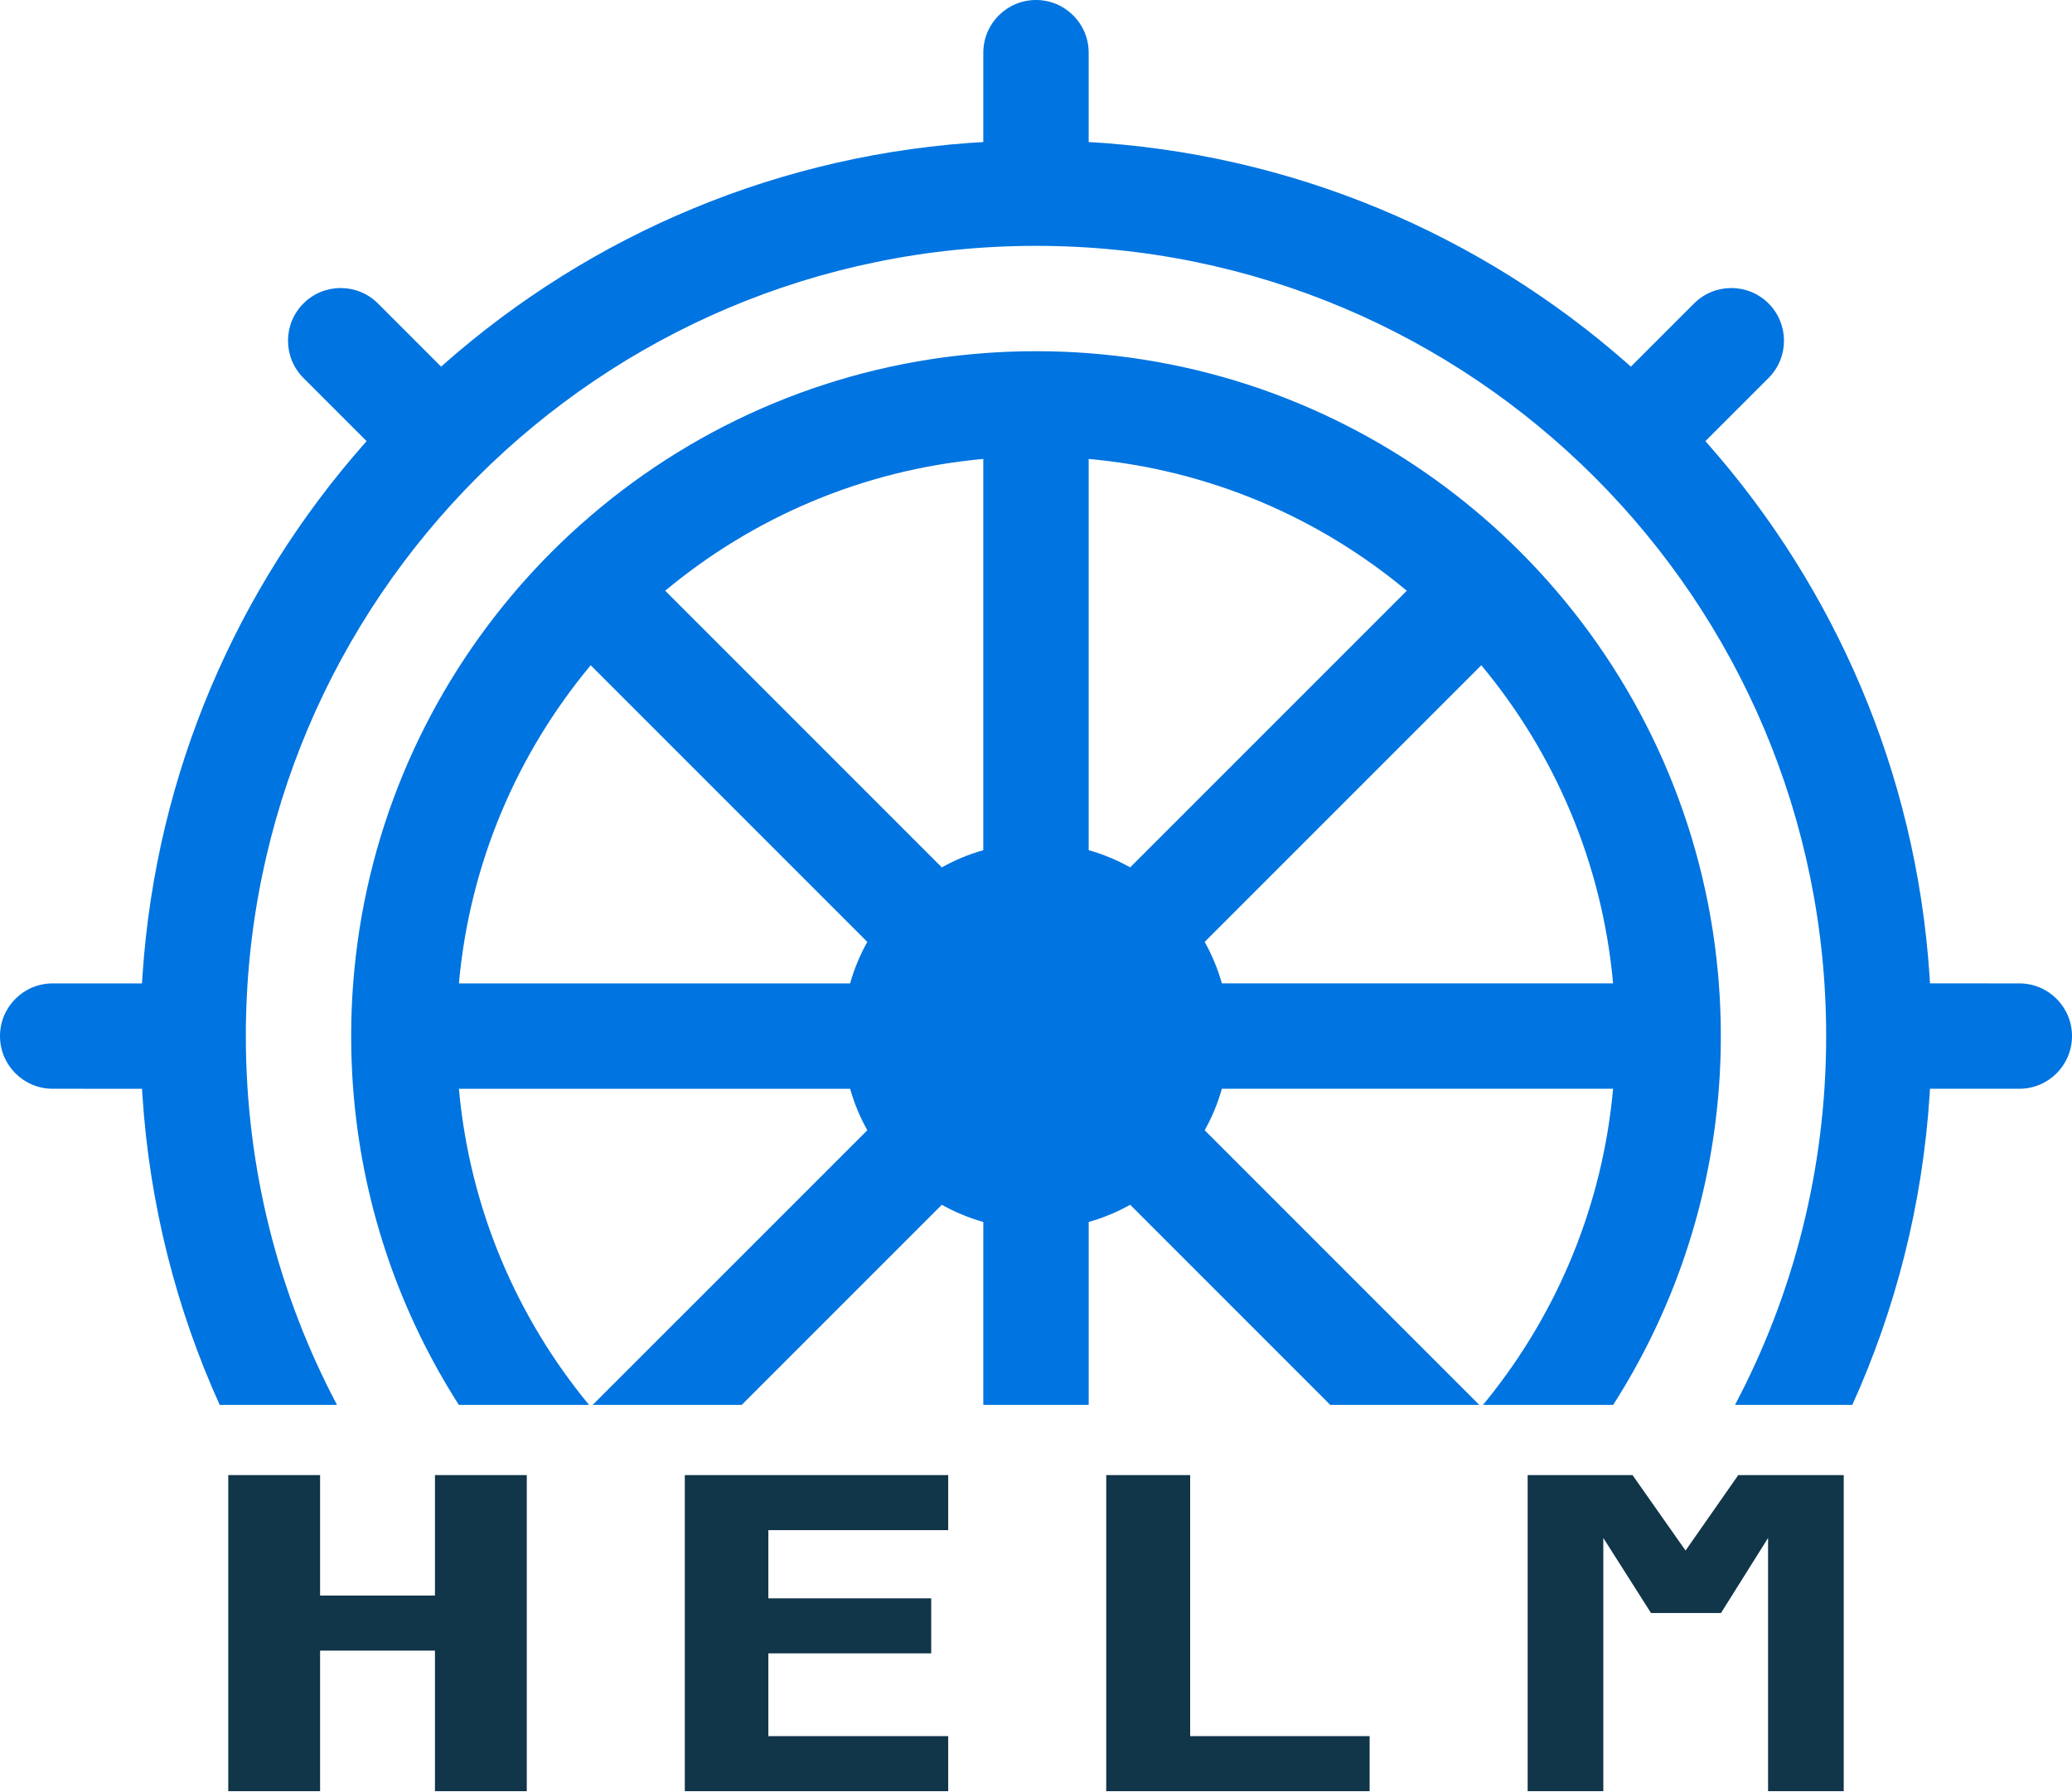
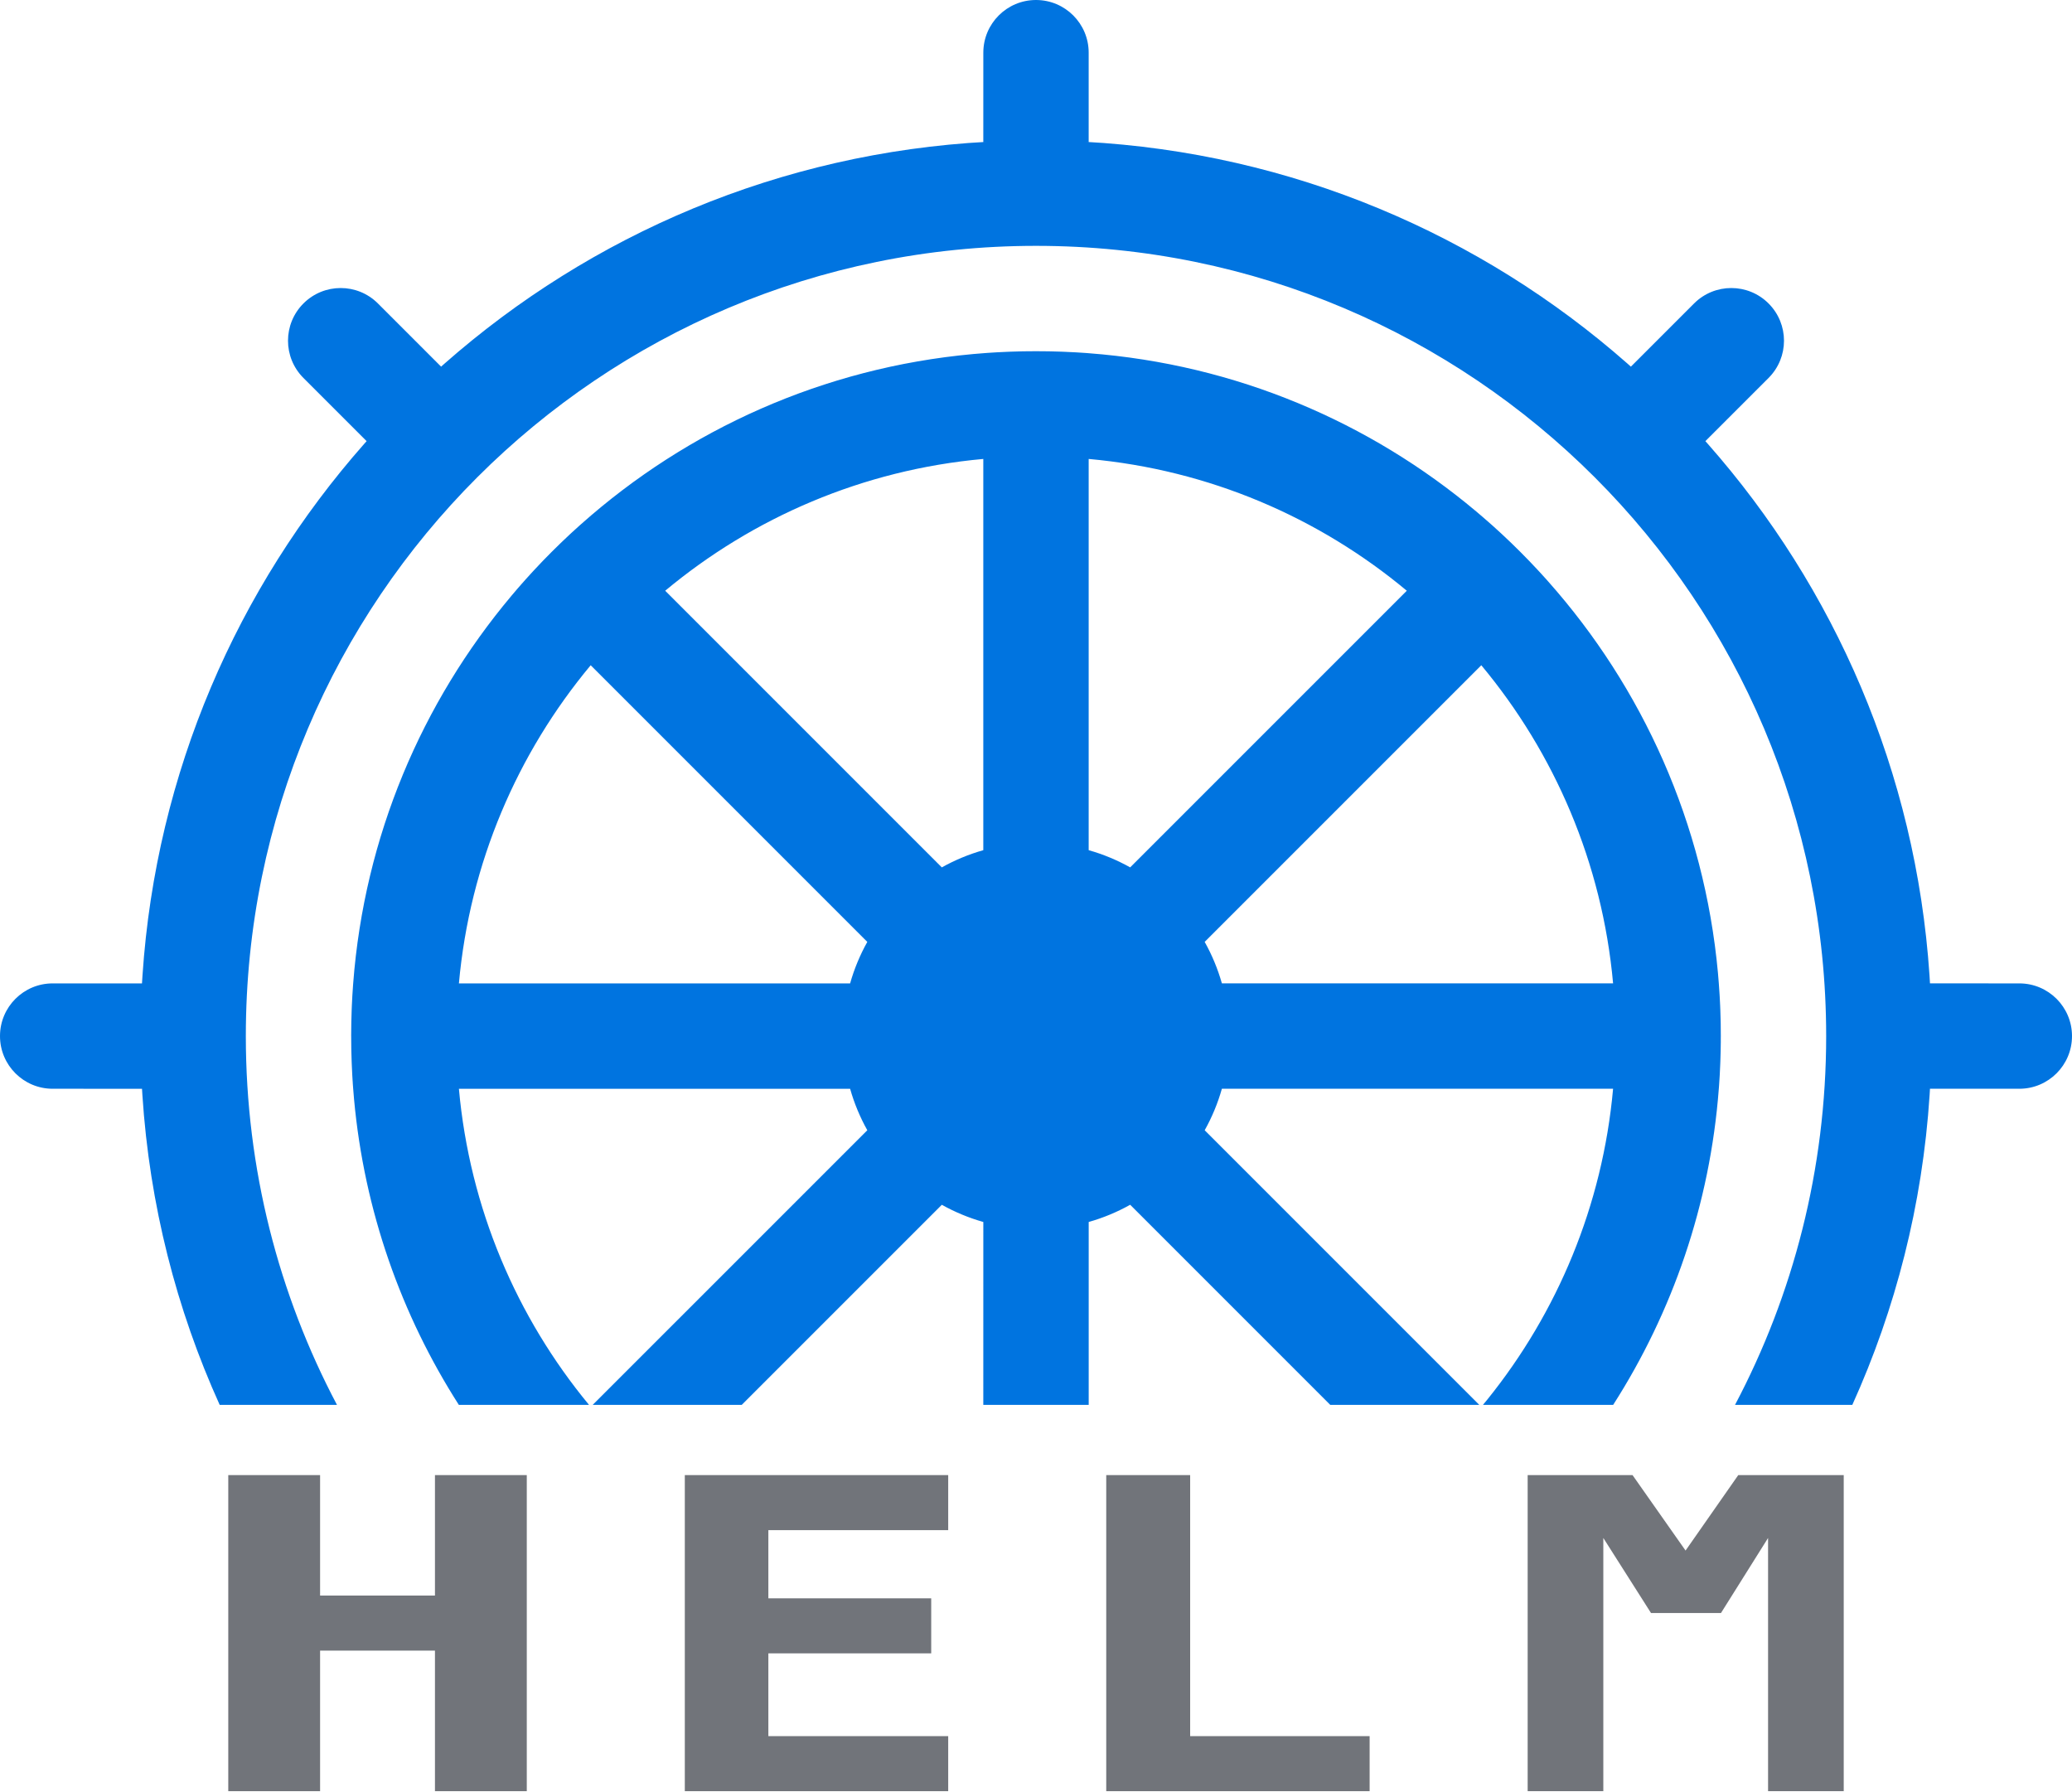
<svg xmlns="http://www.w3.org/2000/svg" width="118px" height="102px" viewBox="0 0 118 102" version="1.1">
  <g id="Page-1" stroke="none" stroke-width="1" fill="none" fill-rule="evenodd">
    <g id="Banner" transform="translate(-101, -74)" fill-rule="nonzero">
      <g id="Group" transform="translate(101, 74)">
        <path d="M59,2.91564975e-14 C60.657,2.92579506e-14 62,1.343 62,3 L62,8.087 L61.752,8.073 C73.58,8.702 84.34,13.361 92.681,20.703 L93.095,21.072 L92.879,20.879 L96.477,17.281 C97.648,16.109 99.548,16.109 100.719,17.281 C101.891,18.452 101.891,20.352 100.719,21.523 L97.121,25.121 L96.863,24.832 L97.265,25.283 C104.476,33.461 109.107,43.968 109.884,55.531 L109.913,56.005 L109.913,55.999 L115,56 C116.657,56 118,57.343 118,59 C118,60.657 116.657,62 115,62 L109.913,62 L109.919,61.877 L109.892,62.341 C109.487,68.603 107.952,74.557 105.489,80.001 L98.809,80.001 C102.123,73.732 104,66.585 104,59 C104,34.147 83.853,14 59,14 C34.147,14 14,34.147 14,59 C14,66.585 15.877,73.732 19.191,80.001 L12.511,80.001 C10.048,74.557 8.513,68.603 8.108,62.341 L8.08,61.877 L8.087,62.001 L3,62 C1.343,62 2.27760279e-13,60.657 2.27557372e-13,59 C2.27354466e-13,57.343 1.343,56 3,56 L8.087,56 L8.086,56.005 L8.116,55.531 C8.893,43.968 13.524,33.461 20.735,25.283 L21.136,24.832 L20.879,25.121 L17.281,21.523 C16.109,20.352 16.109,18.452 17.281,17.281 C18.452,16.109 20.352,16.109 21.523,17.281 L25.121,20.879 L24.904,21.072 L25.319,20.703 C33.662,13.36 44.423,8.7 56.254,8.073 L55.999,8.087 L56,3 C56,1.343 57.343,2.90550444e-14 59,2.91564975e-14 Z M29.949,32.979 C30.074,32.84 30.199,32.703 30.325,32.566 C30.364,32.523 30.404,32.48 30.444,32.438 C30.571,32.301 30.7,32.164 30.83,32.029 C30.863,31.994 30.897,31.959 30.93,31.924 C31.256,31.587 31.587,31.256 31.924,30.931 C31.959,30.897 31.994,30.863 32.029,30.83 C32.173,30.692 32.318,30.555 32.464,30.419 L32.566,30.325 C32.704,30.198 32.842,30.072 32.982,29.947 C33.021,29.912 33.06,29.877 33.099,29.843 C39.149,24.464 46.886,20.94 55.416,20.162 L55.999,20.114 L56.159,20.102 L56.254,20.095 L56.406,20.085 L56.511,20.078 L56.477,20.08 L56.549,20.076 L56.626,20.071 L56.814,20.06 C56.997,20.05 57.182,20.041 57.366,20.034 L57.566,20.026 C57.749,20.019 57.932,20.014 58.116,20.01 C58.173,20.009 58.23,20.007 58.286,20.006 C58.523,20.002 58.761,20 59,20 L59.673,20.006 L59.884,20.01 C60.068,20.014 60.251,20.019 60.434,20.026 C60.5,20.028 60.566,20.031 60.632,20.034 C60.819,20.041 61.006,20.05 61.192,20.061 C61.232,20.063 61.272,20.065 61.313,20.067 C61.492,20.078 61.67,20.09 61.849,20.102 C61.899,20.106 61.95,20.11 62,20.114 C70.372,20.75 78.005,24.03 84.066,29.121 L84.443,29.442 L84.9,29.842 L85.018,29.946 C85.158,30.072 85.296,30.198 85.434,30.325 C85.468,30.356 85.502,30.388 85.536,30.419 C85.682,30.555 85.827,30.692 85.971,30.83 C86.006,30.863 86.041,30.897 86.076,30.93 C86.413,31.256 86.744,31.587 87.069,31.924 C87.103,31.959 87.137,31.994 87.17,32.029 C87.3,32.164 87.429,32.301 87.556,32.438 L87.675,32.566 C87.801,32.703 87.926,32.84 88.051,32.979 C88.086,33.019 88.122,33.059 88.157,33.099 C93.536,39.149 97.06,46.886 97.838,55.416 L97.886,55.999 L97.886,56.005 L97.889,56.039 L97.889,56.044 L97.898,56.174 L97.918,56.467 L97.924,56.559 L97.931,56.659 L97.932,56.68 L97.937,56.766 C97.946,56.928 97.954,57.091 97.962,57.255 C97.966,57.347 97.969,57.44 97.973,57.533 C97.98,57.727 97.986,57.921 97.99,58.116 C97.991,58.173 97.993,58.23 97.994,58.286 C97.998,58.523 98,58.761 98,59 L97.998,59.176 L97.999,59.344 L97.997,59.426 L97.994,59.688 L97.995,59.52 L97.991,59.851 C97.987,60.046 97.981,60.24 97.974,60.434 C97.972,60.492 97.97,60.55 97.967,60.608 C97.96,60.796 97.951,60.983 97.941,61.17 C97.938,61.217 97.935,61.265 97.933,61.313 C97.922,61.492 97.91,61.67 97.898,61.849 C97.894,61.899 97.89,61.95 97.886,62 C97.385,68.594 95.243,74.73 91.869,80.001 L84.455,80 L84.714,79.685 C88.683,74.757 91.265,68.664 91.865,62 L69.586,62 C69.351,62.832 69.02,63.624 68.607,64.363 L84.244,80 L75.757,80 L64.364,68.606 C63.625,69.02 62.833,69.35 62.001,69.586 L62.001,80 L55.999,80 L56,69.586 C55.168,69.351 54.376,69.02 53.637,68.607 L42.243,80 L33.755,80 L49.393,64.363 C48.98,63.624 48.65,62.833 48.414,62.001 L26.135,62.001 C26.748,68.808 29.429,75.019 33.544,80.001 L26.131,80.001 C22.857,74.886 20.743,68.956 20.162,62.584 L20.114,62.001 L20.113,61.994 L20.112,61.979 L20.11,61.955 L20.108,61.924 L20.101,61.825 L20.102,61.848 L20.096,61.765 L20.086,61.617 L20.092,61.695 L20.081,61.532 L20.081,61.542 L20.075,61.44 L20.059,61.169 C20.049,60.983 20.04,60.796 20.033,60.609 C20.03,60.55 20.028,60.492 20.026,60.434 C20.019,60.24 20.013,60.046 20.009,59.852 C20.008,59.797 20.007,59.742 20.006,59.688 C20.002,59.459 20,59.23 20,59 L19.999,58.999 L20.006,58.312 L20.006,58.29 L20.01,58.116 C20.014,57.921 20.02,57.727 20.027,57.533 C20.03,57.441 20.034,57.347 20.038,57.254 C20.046,57.091 20.054,56.928 20.063,56.765 C20.064,56.74 20.066,56.714 20.067,56.687 C20.079,56.484 20.093,56.282 20.108,56.079 C20.11,56.053 20.112,56.026 20.114,56 C20.75,47.628 24.03,39.995 29.121,33.934 L29.442,33.556 L29.495,33.495 L29.664,33.301 C29.759,33.193 29.854,33.086 29.949,32.979 Z M33.64,37.883 C29.47,42.885 26.753,49.14 26.135,56 L48.414,56 C48.649,55.168 48.98,54.376 49.393,53.637 L33.64,37.883 Z M84.36,37.883 L68.606,53.636 C69.02,54.375 69.35,55.167 69.586,55.999 L91.865,55.999 C91.247,49.139 88.529,42.885 84.36,37.883 Z M55.999,26.135 C49.139,26.753 42.885,29.471 37.883,33.64 L53.636,49.394 C54.375,48.98 55.167,48.65 55.999,48.414 L55.999,26.135 Z M62,26.135 L62,48.414 C62.832,48.649 63.624,48.98 64.363,49.393 L80.117,33.64 C75.115,29.47 68.86,26.753 62,26.135 Z" id="Combined-Shape" fill="#0074E0" />
-         <polygon id="Path" fill="#113549" points="18.229 102 18.229 93.995 24.771 93.995 24.771 102 30 102 30 84 24.771 84 24.771 90.86 18.229 90.86 18.229 84 13 84 13 102" />
-         <polygon id="Path" fill="#113549" points="54 102 54 98.865 43.758 98.865 43.758 94.151 53.032 94.151 53.032 91.017 43.758 91.017 43.758 87.135 54 87.135 54 84 39 84 39 102" />
-         <polygon id="Path" fill="#113549" points="78 102 78 98.865 67.779 98.865 67.779 84 63 84 63 102" />
-         <polygon id="Path" fill="#113549" points="91.309 102 91.309 87.581 94.024 91.853 98.01 91.853 100.691 87.581 100.691 102 105 102 105 84 98.994 84 95.992 88.297 92.972 84 87 84 87 102" />
+         <polygon id="Path" fill="#71747A" points="18.229 102 18.229 93.995 24.771 93.995 24.771 102 30 102 30 84 24.771 84 24.771 90.86 18.229 90.86 18.229 84 13 84 13 102" />
+         <polygon id="Path" fill="#71747A" points="54 102 54 98.865 43.758 98.865 43.758 94.151 53.032 94.151 53.032 91.017 43.758 91.017 43.758 87.135 54 87.135 54 84 39 84 39 102" />
+         <polygon id="Path" fill="#71747A" points="78 102 78 98.865 67.779 98.865 67.779 84 63 84 63 102" />
+         <polygon id="Path" fill="#71747A" points="91.309 102 91.309 87.581 94.024 91.853 98.01 91.853 100.691 87.581 100.691 102 105 102 105 84 98.994 84 95.992 88.297 92.972 84 87 84 87 102" />
      </g>
    </g>
  </g>
</svg>
